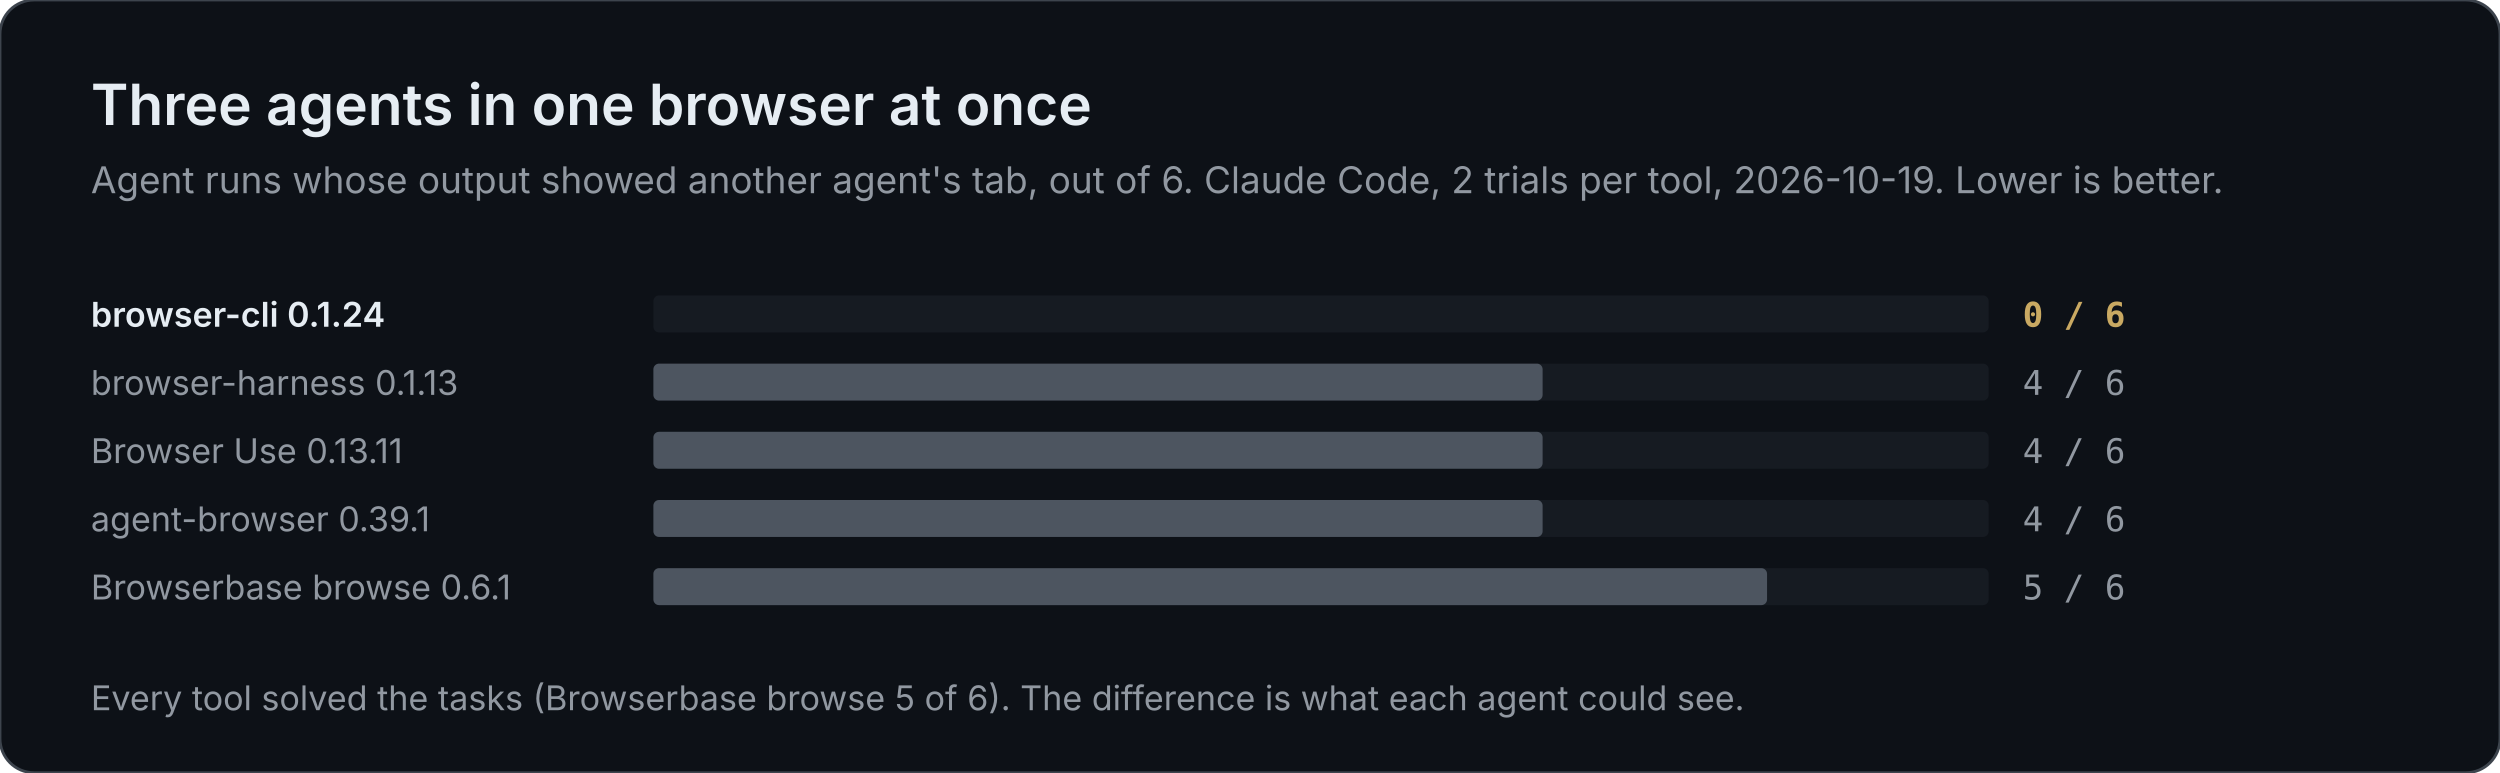
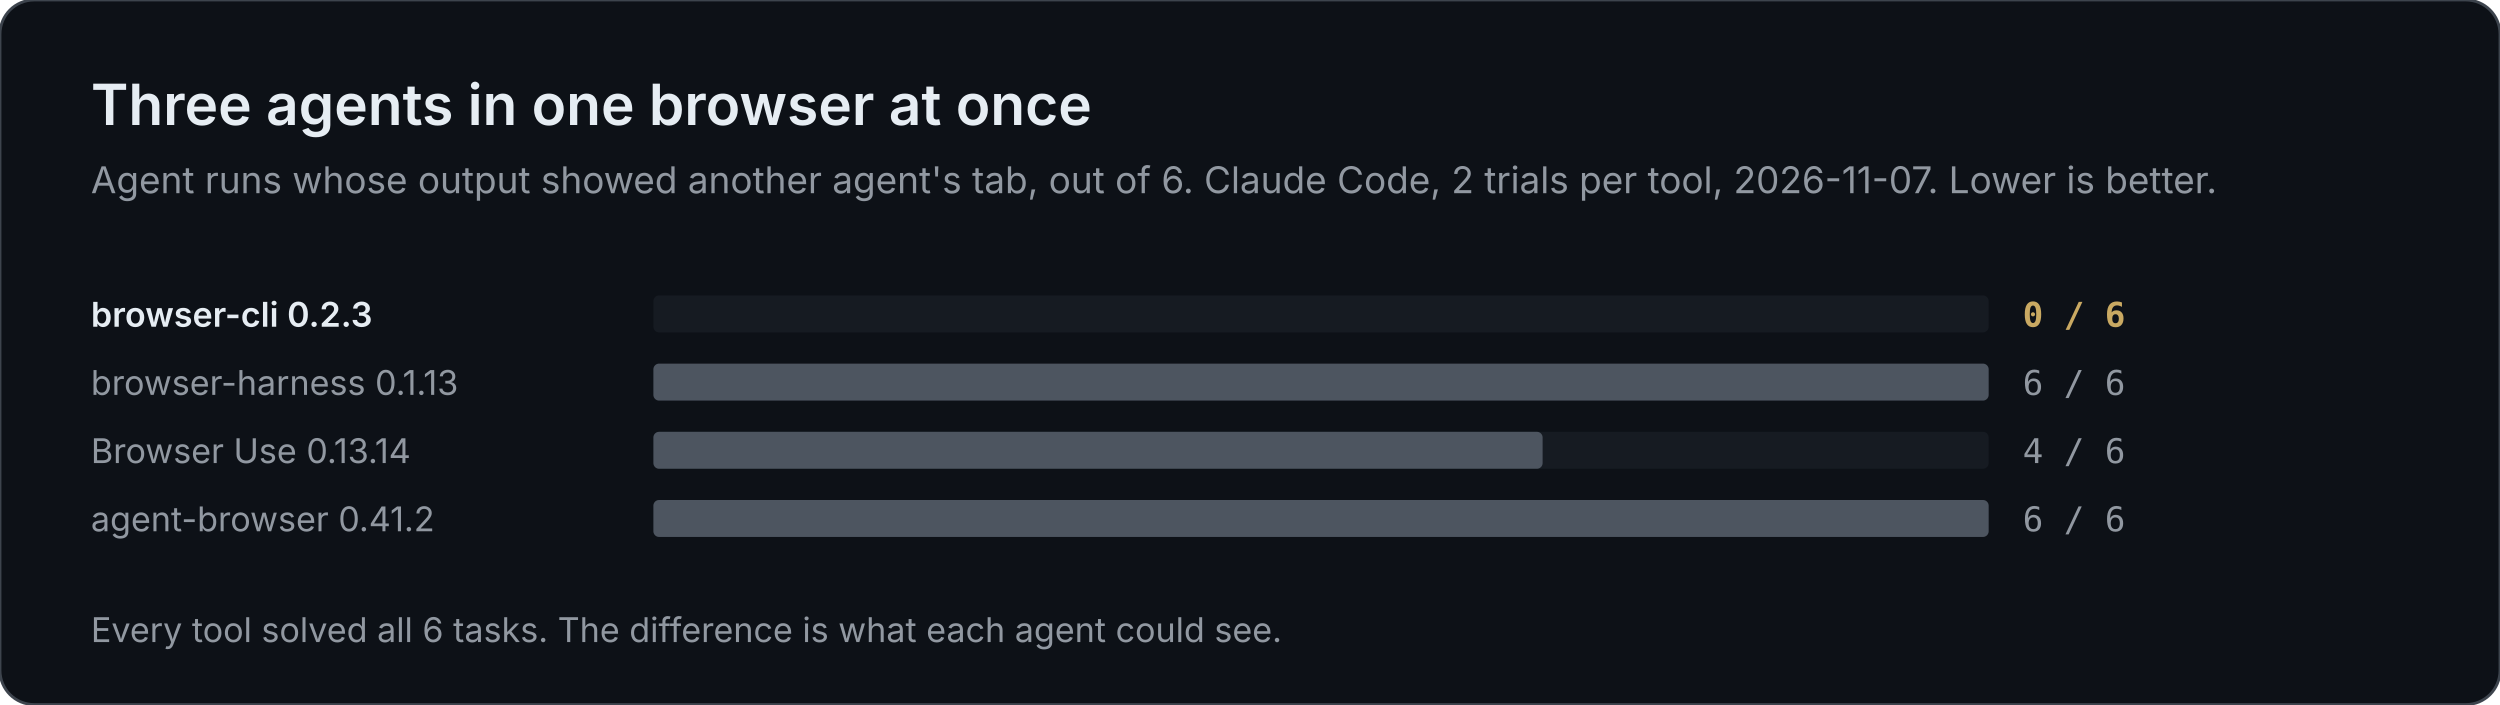
- <svg xmlns="http://www.w3.org/2000/svg" width="880" height="272" viewBox="0 0 880 272" role="img" aria-label="Runs where an agent saw another agent's tab, out of 6: browser-cli 0, browser-harness 4, Browser Use 4, agent-browser 4, Browserbase browse 5">
-   <rect width="880" height="272" rx="12" fill="#0d1117" stroke="#3d444d" />
+ <svg xmlns="http://www.w3.org/2000/svg" width="880" height="248" viewBox="0 0 880 248" role="img" aria-label="Runs where an agent saw another agent's tab, out of 6: browser-cli 0, browser-harness 6, Browser Use 4, agent-browser 6">
+   <rect width="880" height="248" rx="12" fill="#0d1117" stroke="#3d444d" />
  <text x="32" y="44" font-family="Inter, -apple-system, 'Segoe UI', Helvetica, Arial, sans-serif" font-size="20" font-weight="600" fill="#e6edf3">Three agents in one browser at once</text>
-   <text x="32" y="68" font-family="Inter, -apple-system, 'Segoe UI', Helvetica, Arial, sans-serif" font-size="13" fill="#9198a1">Agent runs whose output showed another agent's tab, out of 6. Claude Code, 2 trials per tool, 2026-10-19. Lower is better.</text>
-   <text x="32" y="115" font-family="Inter, -apple-system, 'Segoe UI', Helvetica, Arial, sans-serif" font-size="12" font-weight="600" fill="#e6edf3">browser-cli 0.1.24</text>
+   <text x="32" y="68" font-family="Inter, -apple-system, 'Segoe UI', Helvetica, Arial, sans-serif" font-size="13" fill="#9198a1">Agent runs whose output showed another agent's tab, out of 6. Claude Code, 2 trials per tool, 2026-11-07. Lower is better.</text>
+   <text x="32" y="115" font-family="Inter, -apple-system, 'Segoe UI', Helvetica, Arial, sans-serif" font-size="12" font-weight="600" fill="#e6edf3">browser-cli 0.2.3</text>
  <rect x="230" y="104" width="470" height="13" rx="2" fill="#161b22" />
  <text x="712" y="115" font-family="'JetBrains Mono', ui-monospace, SFMono-Regular, Menlo, monospace" font-size="12" fill="#C9A962" font-weight="600">0 / 6</text>
  <text x="32" y="139" font-family="Inter, -apple-system, 'Segoe UI', Helvetica, Arial, sans-serif" font-size="12" fill="#9198a1">browser-harness 0.1.13</text>
  <rect x="230" y="128" width="470" height="13" rx="2" fill="#161b22" />
-   <rect x="230" y="128" width="313" height="13" rx="2" fill="#4d5560" />
-   <text x="712" y="139" font-family="'JetBrains Mono', ui-monospace, SFMono-Regular, Menlo, monospace" font-size="12" fill="#9198a1">4 / 6</text>
-   <text x="32" y="163" font-family="Inter, -apple-system, 'Segoe UI', Helvetica, Arial, sans-serif" font-size="12" fill="#9198a1">Browser Use 0.13.11</text>
+   <rect x="230" y="128" width="470" height="13" rx="2" fill="#4d5560" />
+   <text x="712" y="139" font-family="'JetBrains Mono', ui-monospace, SFMono-Regular, Menlo, monospace" font-size="12" fill="#9198a1">6 / 6</text>
+   <text x="32" y="163" font-family="Inter, -apple-system, 'Segoe UI', Helvetica, Arial, sans-serif" font-size="12" fill="#9198a1">Browser Use 0.13.14</text>
  <rect x="230" y="152" width="470" height="13" rx="2" fill="#161b22" />
  <rect x="230" y="152" width="313" height="13" rx="2" fill="#4d5560" />
  <text x="712" y="163" font-family="'JetBrains Mono', ui-monospace, SFMono-Regular, Menlo, monospace" font-size="12" fill="#9198a1">4 / 6</text>
-   <text x="32" y="187" font-family="Inter, -apple-system, 'Segoe UI', Helvetica, Arial, sans-serif" font-size="12" fill="#9198a1">agent-browser 0.39.1</text>
+   <text x="32" y="187" font-family="Inter, -apple-system, 'Segoe UI', Helvetica, Arial, sans-serif" font-size="12" fill="#9198a1">agent-browser 0.41.2</text>
  <rect x="230" y="176" width="470" height="13" rx="2" fill="#161b22" />
-   <rect x="230" y="176" width="313" height="13" rx="2" fill="#4d5560" />
-   <text x="712" y="187" font-family="'JetBrains Mono', ui-monospace, SFMono-Regular, Menlo, monospace" font-size="12" fill="#9198a1">4 / 6</text>
-   <text x="32" y="211" font-family="Inter, -apple-system, 'Segoe UI', Helvetica, Arial, sans-serif" font-size="12" fill="#9198a1">Browserbase browse 0.6.1</text>
-   <rect x="230" y="200" width="470" height="13" rx="2" fill="#161b22" />
-   <rect x="230" y="200" width="392" height="13" rx="2" fill="#4d5560" />
-   <text x="712" y="211" font-family="'JetBrains Mono', ui-monospace, SFMono-Regular, Menlo, monospace" font-size="12" fill="#9198a1">5 / 6</text>
-   <text x="32" y="250" font-family="Inter, -apple-system, 'Segoe UI', Helvetica, Arial, sans-serif" font-size="12" fill="#9198a1">Every tool solved the tasks (Browserbase browse 5 of 6). The difference is what each agent could see.</text>
+   <rect x="230" y="176" width="470" height="13" rx="2" fill="#4d5560" />
+   <text x="712" y="187" font-family="'JetBrains Mono', ui-monospace, SFMono-Regular, Menlo, monospace" font-size="12" fill="#9198a1">6 / 6</text>
+   <text x="32" y="226" font-family="Inter, -apple-system, 'Segoe UI', Helvetica, Arial, sans-serif" font-size="12" fill="#9198a1">Every tool solved all 6 tasks. The difference is what each agent could see.</text>
</svg>
